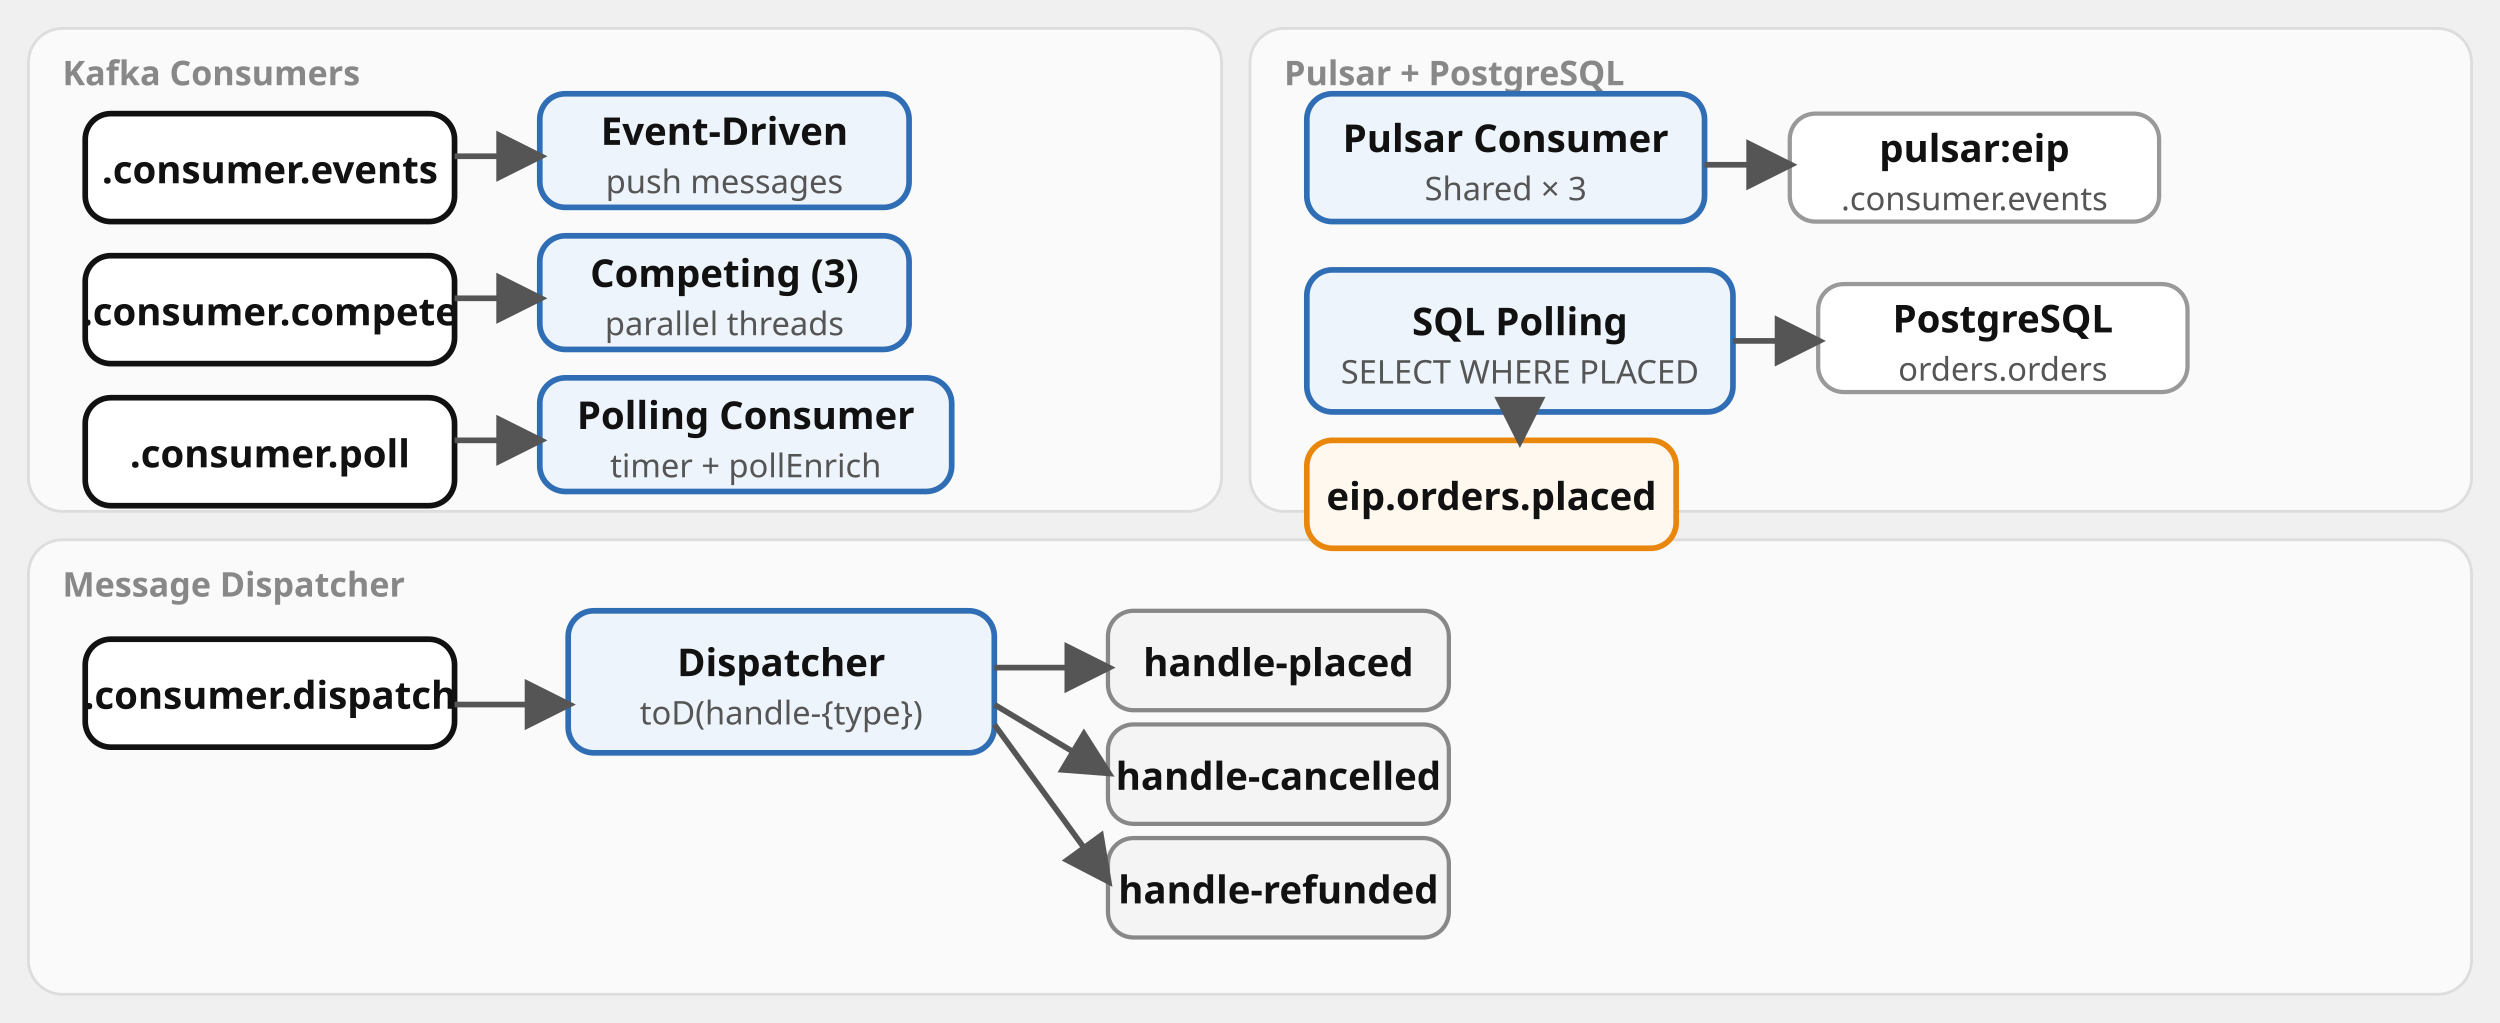
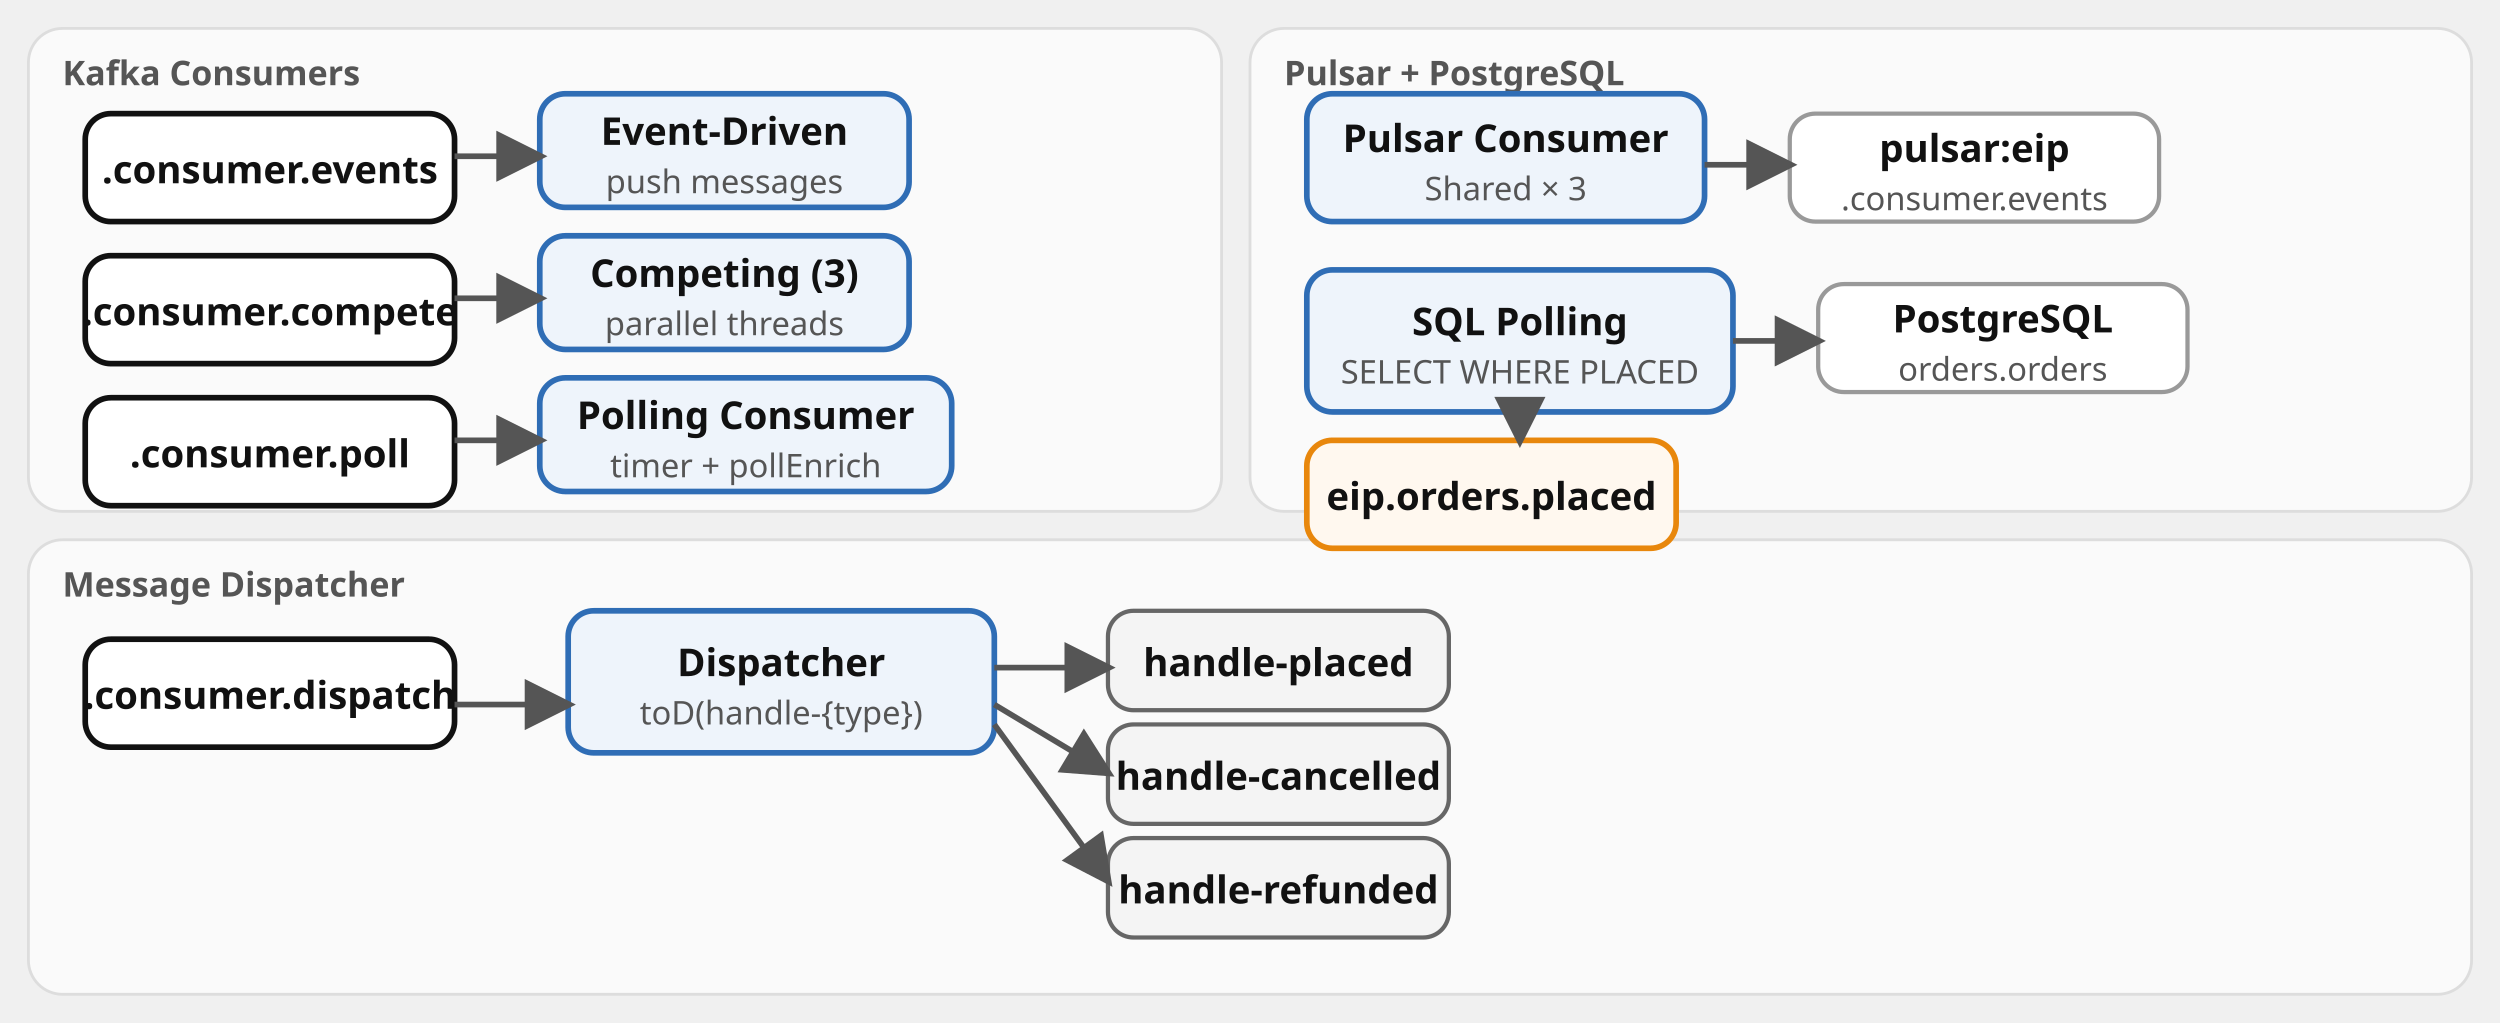
<svg xmlns="http://www.w3.org/2000/svg" viewBox="0 0 880 360" font-family="'Red Hat Text', system-ui, sans-serif" role="img">
  <defs>
    <marker id="a" viewBox="0 0 10 10" refX="8.5" refY="5" markerWidth="9" markerHeight="9" orient="auto-start-reverse">
      <path d="M0,0 L10,5 L0,10 z" fill="#555" />
    </marker>
    <marker id="am" viewBox="0 0 10 10" refX="8.5" refY="5" markerWidth="9" markerHeight="9" orient="auto-start-reverse">
      <path d="M0,0 L10,5 L0,10 z" fill="#b8650a" />
    </marker>
  </defs>
  <rect x="10" y="10" width="420" height="170" rx="12" fill="#fafafa" stroke="#ddd" />
-   <text x="22" y="30" font-size="12" font-weight="700" fill="#888">Kafka Consumers</text>
+   <text x="22" y="30" font-size="12" font-weight="700" fill="#555555">Kafka Consumers</text>
  <rect x="440" y="10" width="430" height="170" rx="12" fill="#fafafa" stroke="#ddd" />
-   <text x="452" y="30" font-size="12" font-weight="700" fill="#888">Pulsar + PostgreSQL</text>
+   <text x="452" y="30" font-size="12" font-weight="700" fill="#555555">Pulsar + PostgreSQL</text>
  <rect x="10" y="190" width="860" height="160" rx="12" fill="#fafafa" stroke="#ddd" />
-   <text x="22" y="210" font-size="12" font-weight="700" fill="#888">Message Dispatcher</text>
+   <text x="22" y="210" font-size="12" font-weight="700" fill="#555555">Message Dispatcher</text>
  <rect x="30" y="40" width="130" height="38" rx="9" fill="#ffffff" stroke="#111111" stroke-width="2" />
  <text x="95.0" y="64.5" font-size="13.5" font-weight="700" fill="#111111" text-anchor="middle">.consumer.events</text>
  <rect x="190" y="33" width="130" height="40" rx="9" fill="#eef4fb" stroke="#2f6db5" stroke-width="2" />
  <text x="255.0" y="51.0" font-size="13.5" font-weight="700" fill="#111111" text-anchor="middle">Event-Driven</text>
  <text x="255.0" y="68.0" font-size="11.5" fill="#555555" text-anchor="middle">push messages</text>
  <rect x="30" y="90" width="130" height="38" rx="9" fill="#ffffff" stroke="#111111" stroke-width="2" />
  <text x="95.0" y="114.5" font-size="13.5" font-weight="700" fill="#111111" text-anchor="middle">.consumer.compete</text>
  <rect x="190" y="83" width="130" height="40" rx="9" fill="#eef4fb" stroke="#2f6db5" stroke-width="2" />
  <text x="255.0" y="101.0" font-size="13.5" font-weight="700" fill="#111111" text-anchor="middle">Competing (3)</text>
  <text x="255.0" y="118.0" font-size="11.5" fill="#555555" text-anchor="middle">parallel threads</text>
  <rect x="30" y="140" width="130" height="38" rx="9" fill="#ffffff" stroke="#111111" stroke-width="2" />
  <text x="95.0" y="164.5" font-size="13.5" font-weight="700" fill="#111111" text-anchor="middle">.consumer.poll</text>
  <rect x="190" y="133" width="145" height="40" rx="9" fill="#eef4fb" stroke="#2f6db5" stroke-width="2" />
  <text x="262.5" y="151.0" font-size="13.5" font-weight="700" fill="#111111" text-anchor="middle">Polling Consumer</text>
  <text x="262.5" y="168.0" font-size="11.5" fill="#555555" text-anchor="middle">timer + pollEnrich</text>
  <rect x="460" y="33" width="140" height="45" rx="9" fill="#eef4fb" stroke="#2f6db5" stroke-width="2" />
  <text x="530.0" y="53.5" font-size="13.5" font-weight="700" fill="#111111" text-anchor="middle">Pulsar Consumer</text>
  <text x="530.0" y="70.5" font-size="11.5" fill="#555555" text-anchor="middle">Shared × 3</text>
  <rect x="630" y="40" width="130" height="38" rx="9" fill="#ffffff" stroke="#999999" stroke-width="1.5" />
  <text x="695.0" y="57.0" font-size="13.5" font-weight="700" fill="#111111" text-anchor="middle">pulsar:eip</text>
  <text x="695.0" y="74.0" font-size="11.5" fill="#555555" text-anchor="middle">.consumer.events</text>
  <rect x="460" y="95" width="150" height="50" rx="9" fill="#eef4fb" stroke="#2f6db5" stroke-width="2" />
  <text x="535.0" y="118.0" font-size="13.5" font-weight="700" fill="#111111" text-anchor="middle">SQL Polling</text>
  <text x="535.0" y="135.0" font-size="11.5" fill="#555555" text-anchor="middle">SELECT WHERE PLACED</text>
  <rect x="640" y="100" width="130" height="38" rx="9" fill="#ffffff" stroke="#999999" stroke-width="1.5" />
  <text x="705.0" y="117.0" font-size="13.5" font-weight="700" fill="#111111" text-anchor="middle">PostgreSQL</text>
  <text x="705.0" y="134.0" font-size="11.5" fill="#555555" text-anchor="middle">orders.orders</text>
  <rect x="460" y="155" width="130" height="38" rx="9" fill="#fff8ef" stroke="#e8870c" stroke-width="2" />
  <text x="525.0" y="179.5" font-size="13.5" font-weight="700" fill="#111111" text-anchor="middle">eip.orders.placed</text>
  <rect x="30" y="225" width="130" height="38" rx="9" fill="#ffffff" stroke="#111111" stroke-width="2" />
  <text x="95.0" y="249.5" font-size="13.5" font-weight="700" fill="#111111" text-anchor="middle">.consumer.dispatch</text>
  <rect x="200" y="215" width="150" height="50" rx="9" fill="#eef4fb" stroke="#2f6db5" stroke-width="2" />
  <text x="275.0" y="238.0" font-size="13.5" font-weight="700" fill="#111111" text-anchor="middle">Dispatcher</text>
  <text x="275.0" y="255.0" font-size="11.5" fill="#555555" text-anchor="middle">toD(handle-{type})</text>
-   <rect x="390" y="215" width="120" height="35" rx="9" fill="#f4f4f4" stroke="#888888" stroke-width="1.5" />
+   <rect x="390" y="215" width="120" height="35" rx="9" fill="#f4f4f4" stroke="#666666" stroke-width="1.5" />
  <text x="450.0" y="238.0" font-size="13.5" font-weight="700" fill="#111111" text-anchor="middle">handle-placed</text>
-   <rect x="390" y="255" width="120" height="35" rx="9" fill="#f4f4f4" stroke="#888888" stroke-width="1.5" />
+   <rect x="390" y="255" width="120" height="35" rx="9" fill="#f4f4f4" stroke="#666666" stroke-width="1.5" />
  <text x="450.0" y="278.0" font-size="13.5" font-weight="700" fill="#111111" text-anchor="middle">handle-cancelled</text>
-   <rect x="390" y="295" width="120" height="35" rx="9" fill="#f4f4f4" stroke="#888888" stroke-width="1.5" />
+   <rect x="390" y="295" width="120" height="35" rx="9" fill="#f4f4f4" stroke="#666666" stroke-width="1.5" />
  <text x="450.0" y="318.0" font-size="13.5" font-weight="700" fill="#111111" text-anchor="middle">handle-refunded</text>
  <path d="M160,55 L190,55" fill="none" stroke="#555" stroke-width="2" marker-end="url(#a)" />
  <path d="M160,105 L190,105" fill="none" stroke="#555" stroke-width="2" marker-end="url(#a)" />
  <path d="M160,155 L190,155" fill="none" stroke="#555" stroke-width="2" marker-end="url(#a)" />
  <path d="M600,58 L630,58" fill="none" stroke="#555" stroke-width="2" marker-end="url(#a)" />
  <path d="M610,120 L640,120" fill="none" stroke="#555" stroke-width="2" marker-end="url(#a)" />
  <path d="M535,145 L535,155" fill="none" stroke="#555" stroke-width="2" marker-end="url(#a)" />
  <path d="M160,248 L200,248" fill="none" stroke="#555" stroke-width="2" marker-end="url(#a)" />
  <path d="M350,235 L390,235" fill="none" stroke="#555" stroke-width="2" marker-end="url(#a)" />
  <path d="M350,248 L390,272" fill="none" stroke="#555" stroke-width="2" marker-end="url(#a)" />
  <path d="M350,255 L390,310" fill="none" stroke="#555" stroke-width="2" marker-end="url(#a)" />
</svg>
